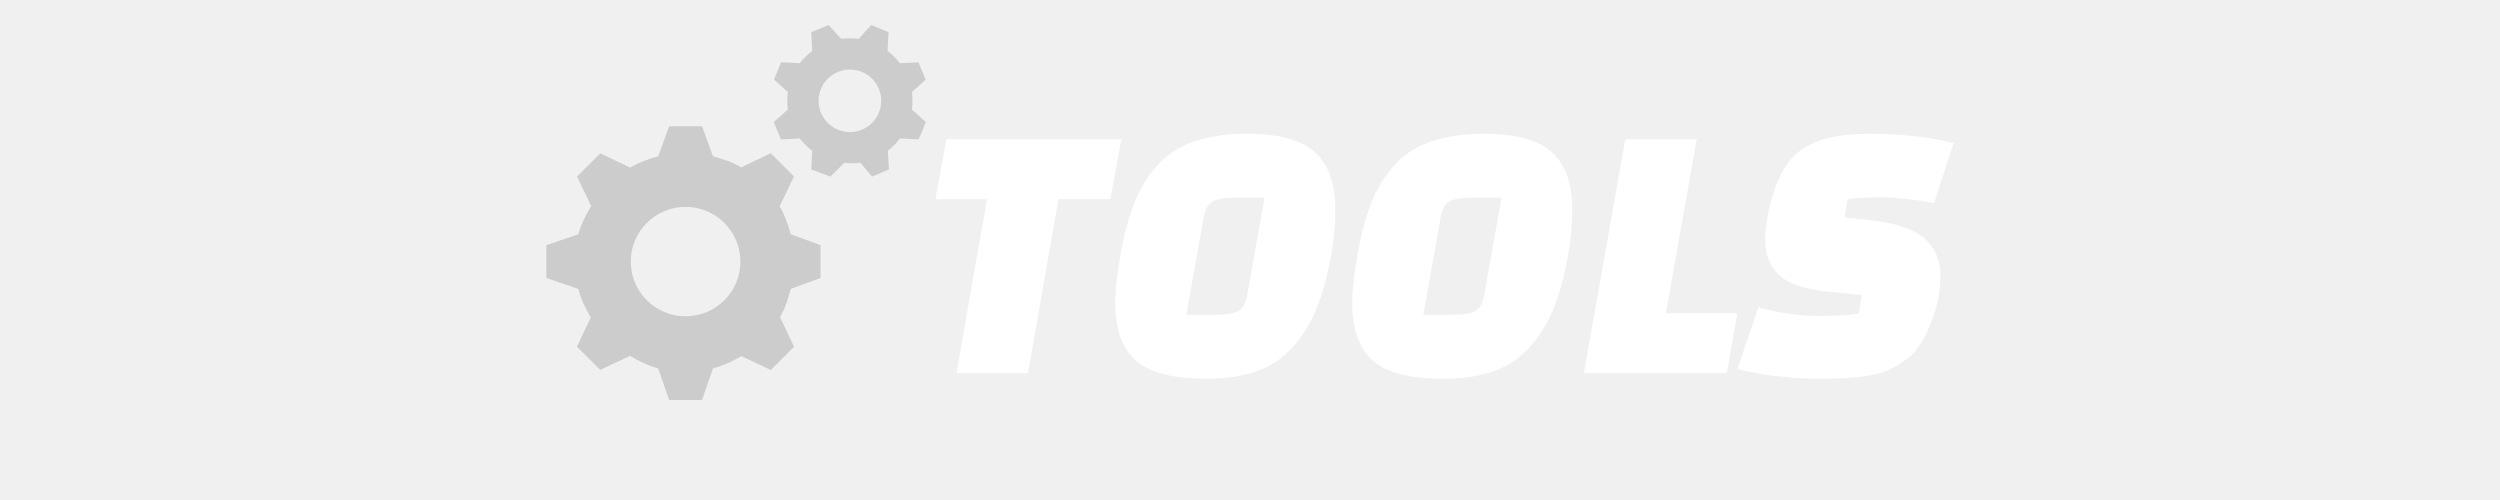
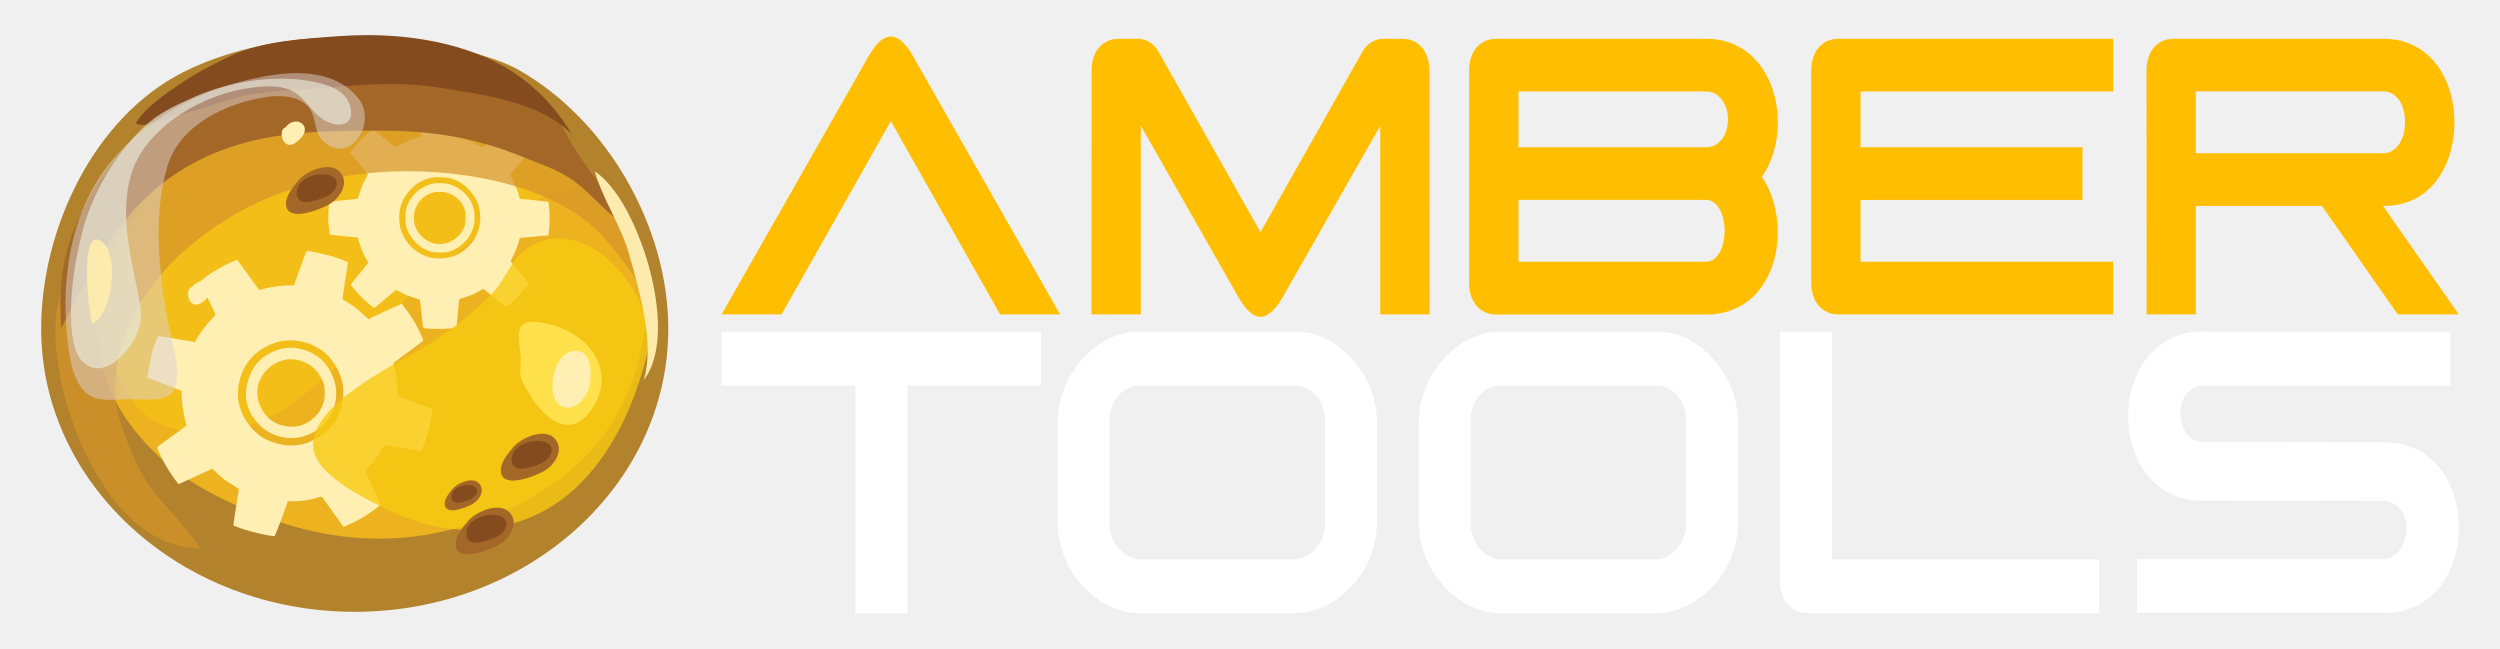
- <svg xmlns="http://www.w3.org/2000/svg" viewBox="0 0 200 40">
-   <path d="M 65.644 22.24 L 65.644 19.613 L 63.256 18.738 C 63.048 17.935 62.771 17.18 62.358 16.482 L 62.382 16.479 L 63.517 14.117 L 61.663 12.26 L 59.299 13.385 L 59.296 13.388 C 58.599 12.976 57.842 12.715 57.039 12.507 L 56.163 10.1 L 53.531 10.1 L 52.655 12.507 C 51.85 12.715 51.093 13.005 50.396 13.417 L 50.391 13.398 L 48.025 12.266 L 46.165 14.12 L 47.292 16.481 L 47.295 16.484 C 46.882 17.18 46.473 17.937 46.266 18.74 L 43.708 19.613 L 43.708 22.24 L 46.266 23.115 C 46.473 23.917 46.839 24.675 47.251 25.37 L 47.269 25.373 L 46.155 27.736 L 48.02 29.593 L 50.39 28.469 L 50.395 28.467 C 51.091 28.877 51.85 29.262 52.653 29.469 L 53.531 32 L 56.163 32 L 57.039 29.469 C 57.843 29.262 58.601 28.91 59.297 28.498 L 59.302 28.486 L 61.669 29.601 L 63.528 27.74 L 62.401 25.375 L 62.399 25.372 C 62.811 24.675 63.048 23.917 63.256 23.115 L 65.644 22.24 Z M 54.846 25.304 C 52.425 25.304 50.461 23.344 50.461 20.927 C 50.461 18.51 52.425 16.549 54.846 16.549 C 57.27 16.549 59.232 18.51 59.232 20.927 C 59.232 23.344 57.27 25.304 54.846 25.304 Z" style="fill: rgb(204, 204, 204);" />
-   <path d="M 74.053 6.37 L 73.478 4.984 L 71.989 5.058 C 71.703 4.679 71.373 4.349 71.003 4.072 L 71.004 4.069 L 71.083 2.576 L 69.694 2 L 68.691 3.111 L 68.691 3.113 C 68.232 3.049 67.761 3.044 67.293 3.111 L 66.289 2 L 64.9 2.574 L 64.978 4.067 C 64.6 4.352 64.27 4.686 63.991 5.056 L 63.99 5.055 L 62.493 4.978 L 61.92 6.364 L 63.03 7.364 L 63.033 7.366 C 62.98 7.795 62.958 8.297 63.024 8.765 L 61.903 9.77 L 62.479 11.157 L 63.982 11.075 C 64.267 11.454 64.606 11.782 64.976 12.059 L 64.976 12.062 L 64.9 13.555 L 66.423 14.129 L 67.559 13.018 L 67.559 13.016 C 67.853 13.07 68.355 13.083 68.824 13.018 L 69.761 14.129 L 71.116 13.555 L 71.022 12.062 C 71.401 11.778 71.724 11.442 72.001 11.073 L 72 11.074 L 73.493 11.151 L 74.068 9.763 L 72.955 8.764 L 72.951 8.762 C 73.017 8.304 73.013 7.837 72.948 7.369 L 74.053 6.37 Z M 68.95 10.376 C 67.672 10.903 66.208 10.298 65.678 9.021 C 65.147 7.745 65.755 6.283 67.033 5.754 C 68.312 5.225 69.777 5.831 70.307 7.107 C 70.836 8.385 70.228 9.847 68.95 10.376 Z" style="fill: rgb(204, 204, 204);" />
-   <path d="M 89.702 11.148 L 88.829 15.936 L 84.676 15.936 L 82.239 29.85 L 76.522 29.85 L 78.959 15.936 L 74.837 15.936 L 75.71 11.148 L 89.702 11.148 Z M 96.292 17.402 L 94.908 25.182 L 97.284 25.182 C 98.067 25.182 98.649 25.089 99.03 24.903 C 99.411 24.71 99.662 24.274 99.782 23.596 L 101.166 15.816 L 98.759 15.816 C 97.996 15.816 97.425 15.909 97.044 16.096 C 96.663 16.288 96.412 16.724 96.292 17.402 Z M 99.752 10.699 C 102.3 10.699 104.115 11.195 105.198 12.185 C 106.281 13.17 106.823 14.689 106.823 16.744 C 106.823 18.798 106.495 20.95 105.84 23.197 C 105.191 25.438 104.158 27.18 102.741 28.423 C 101.33 29.673 99.263 30.299 96.542 30.299 C 93.827 30.299 91.928 29.807 90.845 28.823 C 89.762 27.833 89.22 26.309 89.22 24.254 C 89.22 23.277 89.361 21.987 89.641 20.384 C 89.922 18.775 90.294 17.389 90.755 16.225 C 91.216 15.055 91.838 14.041 92.62 13.183 C 94.125 11.527 96.502 10.699 99.752 10.699 Z M 115.249 17.402 L 113.864 25.182 L 116.241 25.182 C 117.024 25.182 117.606 25.089 117.987 24.903 C 118.368 24.71 118.618 24.274 118.739 23.596 L 120.123 15.816 L 117.716 15.816 C 116.953 15.816 116.382 15.909 116 16.096 C 115.62 16.288 115.369 16.724 115.249 17.402 Z M 118.709 10.699 C 121.257 10.699 123.072 11.195 124.155 12.185 C 125.238 13.17 125.78 14.689 125.78 16.744 C 125.78 18.798 125.452 20.95 124.797 23.197 C 124.148 25.438 123.115 27.18 121.698 28.423 C 120.287 29.673 118.22 30.299 115.499 30.299 C 112.784 30.299 110.885 29.807 109.802 28.823 C 108.719 27.833 108.177 26.309 108.177 24.254 C 108.177 23.277 108.318 21.987 108.598 20.384 C 108.879 18.775 109.251 17.389 109.712 16.225 C 110.173 15.055 110.795 14.041 111.577 13.183 C 113.082 11.527 115.459 10.699 118.709 10.699 Z M 138.989 25.062 L 138.146 29.85 L 126.712 29.85 L 130.022 11.148 L 135.739 11.148 L 133.272 25.062 L 138.989 25.062 Z M 138.989 29.521 L 140.674 24.584 C 142.359 25.042 143.903 25.272 145.308 25.272 C 146.712 25.272 147.845 25.212 148.708 25.092 L 148.948 23.596 L 146.451 23.356 C 144.546 23.177 143.194 22.749 142.399 22.07 C 141.609 21.391 141.215 20.434 141.215 19.197 C 141.215 18.659 141.276 18.06 141.396 17.402 C 141.858 14.848 142.693 13.093 143.903 12.136 C 145.12 11.178 147.003 10.699 149.55 10.699 C 152.098 10.699 154.345 10.948 156.291 11.447 L 154.726 16.235 C 152.981 15.936 151.577 15.786 150.513 15.786 C 149.45 15.786 148.548 15.836 147.805 15.936 L 147.564 17.402 L 149.581 17.611 C 151.627 17.831 153.081 18.316 153.944 19.067 C 154.806 19.812 155.238 20.813 155.238 22.07 C 155.238 23.346 154.957 24.663 154.395 26.02 C 154.114 26.718 153.806 27.303 153.472 27.775 C 153.144 28.241 152.723 28.636 152.209 28.962 C 151.7 29.294 151.236 29.544 150.814 29.71 C 150.393 29.883 149.862 30.009 149.219 30.089 C 148.277 30.229 147.123 30.299 145.759 30.299 C 143.272 30.299 141.015 30.039 138.989 29.521 Z" style="fill: rgb(255, 255, 255); white-space: pre;" />
+ <svg xmlns="http://www.w3.org/2000/svg" id="a" viewBox="0 0 522.3 135.45">
+   <g>
+     <path fill="#b2832c" d="M108.23,14.54c18.61,10.44,31.39,32.91,31.39,54.14,0,32.67-29.33,59.14-65.51,59.14S8.6,101.35,8.6,68.68c0-20.88,11.02-44.2,29.72-53.62,25.2-12.7,59.89-6.13,69.91-.52Z" />
+     <path fill="#ecb21f" d="M103.72,24.53c11.09,4.38,20.71,15.03,28,24.27,6.89,8.73,2.72,26.88-1.87,36.03-5.47,10.92-15.47,18.42-26.64,22.88-17.48,6.97-33.74,6.16-50.95-.91-10.41-4.27-18.7-9.3-25.44-18.64-7.48-10.38-7.89-23.61-3.37-35.29,4.89-12.64,13-20.84,25.62-25.46,11.67-4.27,24.93-7.69,37.44-6.94,6.04,.36,11.73,1.9,17.21,4.06Z" />
+     <path fill="#f3be18" d="M105.08,24.07c8.12,3.2,12.43,8.76,18.12,14.95-11.66-.53-26.2,12.36-34.18,19.54-9.46,8.52-18.21,18.75-28.55,26.15-7.57,5.41-19.39,7.82-27.76,3.42-11.38-5.99-11.89-25.41-7.9-35.73,4.89-12.64,13-20.84,25.61-25.47,11.67-4.27,24.94-7.68,37.44-6.94,6.04,.36,11.73,1.91,17.21,4.07Z" />
+     <path fill="#ffefb2" d="M90.35,22.48c-1.42,.13-1.76,.17-1.85,.2-.15,.06-.47,2.81-.59,5.03l-.05,.9-.77,.19c-.42,.11-1.01,.29-1.3,.41-.74,.3-2.36,1.08-2.78,1.34-.2,.12-.37,.22-.39,.22-.02,0-1.06-.84-2.3-1.86s-2.31-1.88-2.35-1.9c-.17-.07-1.6,1.15-2.67,2.26-1.03,1.06-2.21,2.53-2.12,2.64,.3,.4,1.45,1.81,2.43,2.99,.66,.79,1.23,1.48,1.25,1.53,.03,.06-.06,.27-.24,.55-.47,.74-1.02,1.9-1.26,2.65-.13,.39-.3,.92-.39,1.2-.09,.27-.17,.55-.17,.6,0,.08-.13,.11-.5,.15-2.73,.25-5.36,.55-5.43,.63-.22,.21-.36,3.02-.24,4.54,.08,1.06,.25,2.21,.32,2.28,.03,.04,2.09,.24,5.3,.54l.54,.05,.04,.29c.03,.16,.11,.43,.18,.61s.24,.68,.38,1.13c.27,.85,.84,2.05,1.31,2.75,.15,.23,.27,.46,.25,.51-.02,.05-.58,.74-1.25,1.54-1.85,2.21-2.44,2.96-2.38,3.05,.24,.42,1.37,1.74,2.16,2.54,1.04,1.05,2.67,2.41,2.75,2.3,.03-.04,.69-.6,1.48-1.25s1.75-1.45,2.14-1.78c.39-.34,.75-.64,.82-.69,.1-.08,.23-.03,.91,.36,.94,.53,2.09,1.01,3.21,1.31,.44,.12,.85,.25,.89,.27,.06,.04,.16,.76,.29,2.11,.21,2.05,.4,3.67,.45,3.82,.06,.15,2.17,.26,3.98,.22,1.44-.04,2.85-.17,2.96-.27,.01-.02,.14-1.26,.27-2.76,.14-1.5,.27-2.83,.29-2.95,.04-.27,.03-.26,1.24-.62,1.02-.3,2.37-.9,3.19-1.41,.33-.21,.63-.36,.67-.34,.04,.01,.47,.36,.95,.78,1.62,1.4,3.65,2.98,3.76,2.95,.19-.08,.97-.67,1.4-1.07,.9-.84,3.38-3.65,3.38-3.83,0-.02-.8-.99-1.76-2.15-.97-1.16-1.84-2.19-1.93-2.3l-.15-.19,.41-.8c.55-1.06,1.09-2.41,1.32-3.3l.18-.73,1.3-.12c.71-.06,2.06-.19,2.99-.27l1.69-.16,.04-.18c.09-.44,.18-1.53,.22-2.66,.06-1.66-.12-4.07-.31-4.19-.05-.03-1.38-.17-2.97-.32s-2.91-.28-2.94-.29-.08-.21-.13-.43c-.19-.96-.81-2.55-1.44-3.73l-.46-.85,.27-.32c.15-.18,.97-1.2,1.85-2.26,.87-1.06,1.6-1.97,1.63-2.02,.06-.08-.5-.79-1.42-1.82-1.02-1.13-3.37-3.16-3.53-3.04-.58,.44-2.67,2.14-3.41,2.76-.53,.43-.99,.83-1.06,.88-.08,.07-.38-.05-1.6-.67-1.07-.53-1.73-.81-2.28-.97-.42-.13-.84-.22-.92-.22-.18,0-.18,.02-.34-1.79-.12-1.34-.45-4.26-.48-4.28-.06-.06-.88-.16-1.76-.22-.91-.07-2.6-.08-3.18-.03Zm3.19,14.66c1.52,.25,2.99,1.06,4.27,2.33,1.25,1.25,2.02,2.62,2.35,4.21,.73,3.51-.69,6.99-3.64,8.93-1.34,.89-2.65,1.3-4.31,1.37-1.55,.07-2.72-.17-4.05-.82-1.67-.82-2.93-2.05-3.82-3.74-.67-1.28-.94-2.4-.93-4,0-1.97,.54-3.55,1.71-5.06,1.48-1.93,3.5-3.12,5.57-3.3,.78-.06,2.3-.03,2.87,.07Z" />
+     <path fill="#ffefb2" d="M90.35,38.38c-2.56,.56-4.64,2.51-5.44,5.09-.18,.58-.19,.71-.19,1.95,0,1.45,.03,1.67,.46,2.77,.46,1.18,1.65,2.65,2.79,3.42,.63,.43,1.5,.82,2.22,1,.9,.22,2.6,.22,3.43,0,.98-.27,1.69-.6,2.48-1.19,2.24-1.67,3.31-4.08,3.01-6.79-.19-1.75-.87-3.14-2.11-4.32-.94-.9-1.92-1.47-3.14-1.83-.83-.25-2.6-.3-3.51-.1Zm2.67,1.79c1.6,.34,3.08,1.46,3.76,2.85,.12,.25,.29,.71,.36,1.03,.13,.51,.15,.74,.12,1.65-.03,.92-.06,1.13-.24,1.65-.53,1.59-2.09,3-3.82,3.47-.53,.15-2.03,.17-2.51,.04-1.03-.28-1.87-.77-2.62-1.52-.32-.31-.67-.74-.81-.96-1.55-2.61-.74-6.03,1.81-7.55,.52-.3,1.3-.61,1.82-.69,.53-.09,1.62-.07,2.11,.04Z" />
+     <path fill="#ffefb2" d="M63.86,52.9c-.53,1.34-1.13,3-1.76,4.76l-.69,1.95h-.85c-1.62,0-4.08,.33-5.52,.74-.49,.14-.9,.25-.92,.23,0-.01-.25-.36-.54-.76-.98-1.4-3.99-5.53-4.03-5.53-.07,0-1.27,.48-1.53,.62-.15,.08-.52,.25-.81,.39-.29,.13-.84,.43-1.23,.66-.39,.22-1.04,.61-1.45,.85-.74,.43-1.75,1.16-2.39,1.72l-.32,.29,.84,1.81c.47,1,1.2,2.57,1.62,3.49l.78,1.67-.53,.54c-1.37,1.4-3.03,3.58-3.59,4.73-.11,.22-.22,.4-.26,.4-.03,0-1.02-.17-2.21-.38-2.3-.41-5.41-.9-5.44-.87-.06,.06-.72,1.74-.98,2.47-.36,1.02-.95,3.91-1.19,5.88l-.04,.35,3.56,1.37,3.56,1.37v.67c.04,1.2,.18,2.67,.32,3.42,.08,.41,.19,.99,.25,1.28,.06,.3,.18,.81,.27,1.14,.1,.33,.18,.64,.18,.7,0,.05-.65,.56-1.45,1.13-.81,.57-2.19,1.57-3.09,2.23-1.46,1.06-1.62,1.21-1.59,1.35,.15,.62,1.51,3.25,2.42,4.7,.52,.81,1.56,2.31,1.85,2.65l.21,.24,1.23-.57c1.2-.57,5.15-2.37,5.57-2.56l.21-.1,.95,.88c1.18,1.11,1.77,1.55,3.37,2.53,.97,.59,1.27,.81,1.26,.91,0,.07-.15,.99-.33,2.05-.31,1.86-.81,5.24-.81,5.41,0,.05,.11,.13,.23,.18,1.58,.63,2.98,1.06,5.01,1.54,1.35,.32,3.31,.66,3.38,.58,.13-.14,1.83-4.61,2.49-6.5l.27-.79h1.06c1.83,0,3.13-.18,4.98-.71,.85-.24,1.02-.27,1.1-.19,.05,.06,1.07,1.48,2.28,3.18s2.2,3.09,2.21,3.1c.02,.03,.64-.26,2.53-1.19,.78-.39,1.7-.91,2.42-1.38,1.02-.67,2.32-1.63,2.67-1.97,.13-.11,.11-.18-.57-1.69-.39-.86-1.11-2.45-1.61-3.53l-.91-1.95,.82-.88c1.12-1.19,2.14-2.58,2.84-3.86,.18-.34,.35-.62,.38-.64s.67,.08,1.41,.2c3.91,.66,6.18,1.02,6.26,.99,.15-.06,1.25-3.17,1.55-4.39,.06-.25,.14-.53,.18-.61,.06-.15,.51-2.67,.59-3.33l.04-.33-.34-.15c-.43-.2-3.36-1.3-5.35-2.03l-1.6-.58v-1.09c0-1.25-.07-1.97-.29-3.14-.13-.69-.47-2.2-.6-2.63-.03-.08,.31-.36,1.32-1.08,1.52-1.09,4.87-3.58,4.92-3.68,.05-.08-.43-1.2-1-2.34-.81-1.63-1.86-3.28-2.97-4.67l-.54-.68-.93,.41c-1.29,.57-3.36,1.52-4.81,2.22l-1.21,.59-.94-.89c-.99-.94-2.2-1.88-3-2.35-.42-.25-1.28-.81-1.46-.96-.03-.03,.08-.86,.23-1.86,.78-5,.92-5.85,.9-5.87-.01,0-.51-.2-1.11-.43-1.26-.49-2.79-1-3.02-1-.08,0-.33-.06-.55-.13-.56-.2-3.42-.77-3.82-.78-.11,0-.18,.11-.34,.5Zm-1.27,18.36c1.93,.34,3.95,1.29,5.4,2.54,1.72,1.48,3.22,4.19,3.63,6.55,.15,.89,.14,2.43-.03,3.42-.31,1.79-1.08,3.68-2,4.89-1.62,2.15-4.42,3.84-7.14,4.31-.8,.13-2.34,.13-3.18,0-1.6-.26-3.4-.91-4.52-1.63-2.49-1.61-4.34-4.38-4.91-7.36-.17-.89-.17-2.51,0-3.47,.63-3.56,2.3-6.03,5.33-7.88,.8-.49,2.05-.99,3.01-1.23,1.35-.32,3.07-.37,4.41-.13Z" />
+     <path fill="#ffefb2" d="M60.07,72.67c-1.51,.18-2.36,.43-3.61,1.08-2.45,1.27-3.91,3.11-4.66,5.87-.35,1.29-.41,1.69-.41,2.74,0,.99,.11,1.76,.39,2.6,.17,.52,.76,1.81,.83,1.81,.02,0,.24,.29,.47,.64,1.04,1.56,2.49,2.72,4.26,3.42,3.54,1.39,7.26,.66,10.06-1.96,1.26-1.18,2.3-3.05,2.65-4.77,.48-2.4,.08-4.65-1.21-6.82-1.39-2.35-3.21-3.67-6.01-4.36-.94-.23-2.04-.33-2.77-.24Zm2.42,2.62c2.18,.55,3.72,1.83,4.77,3.96,.48,.99,.58,1.5,.58,2.86s-.11,1.89-.63,2.97c-.39,.81-.78,1.37-1.37,1.95-2.03,2-4.39,2.58-7.17,1.76-1.81-.53-3.23-1.77-4.17-3.63s-.97-4.01-.23-5.71c.74-1.65,2.02-2.97,3.68-3.75,1.52-.71,2.86-.83,4.54-.41Z" />
+     <path fill="#d49429" fill-opacity="0.71" d="M103.72,25.44c9.52,3.75,16.56,11.19,23.35,18.55,6.24,6.77,8.22,10.53,10.08,19.73-5.36-6.1-8.9-13.41-15.67-18.27-6.96-4.99-15.83-7.58-24.21-8.81-16.54-2.43-35.13,.11-49.54,8.96-12.5,7.68-23.21,19.52-23.66,34.95-.17,5.74,2.21,11.2,4.52,16.37,3.24,7.21,9.32,11.28,13.19,17.67-19.23-.1-30.21-29.65-30.21-45.06,0-20.58,20.07-34.83,37.49-41.2,11.67-4.27,24.93-7.69,37.44-6.94,6.04,.36,11.73,1.9,17.21,4.07Z" />
+     <path fill="#f7c911" fill-opacity="0.8" d="M126.28,53.57c6.27,4.97,10.57,13.88,8.88,20.61-3.74,14.89-12.14,30.82-28.07,35.19-9.64,2.64-18.07,1.13-27.09-3.36-4.25-2.11-14.02-6.92-14.56-12.45-.92-9.4,18.88-18.18,24.98-22.18,4.46-2.92,9.23-6.6,12.82-10.54,2.24-2.46,3.71-6.58,6.33-8.56,5.47-4.13,11.72-2.67,16.72,1.28Z" />
+     <path fill="#a36828" d="M15.4,48.11c-2.67,6.49-3.08,13.5-2.62,20.45,7.17-14.21,13.46-27.18,28.45-34.91,12.12-6.25,24.95-6.36,38.33-6.36,10.62,0,19.78,1.44,29.56,5.46,3.74,1.54,7.51,2.67,10.81,5.07,3.8,2.77,6.65,6.81,10.73,9.17-2.74-5.69-7.06-10.37-10.43-15.67-2.1-3.3-3.61-7.1-6.07-10.16-7.72-9.58-19.8-6.46-30.33-6.02-14.91,.61-31.04-3.24-44.5,4.87-10.81,6.51-19.13,16.45-23.92,28.1Z" />
+     <path fill="#844b1f" d="M95.89,9.96c4.78,1.43,9.29,3.51,13.11,6.38,4.4,3.31,7.67,7.06,10.5,11.76-6.5-6.92-19.15-8.41-28-9.82-7.15-1.14-14.39-.76-21.61-.08-5.93,.56-11.75,.48-17.62,1.57-4.82,.89-9.28,2.92-14.03,3.99-1.93,.44-8.32,3.35-9.86,1.97,1.76-3.13,6.32-6.22,9.3-8.24,3.35-2.27,6.86-4.1,10.53-5.82,6.77-3.17,15.59-3.62,22.95-4.14,7.84-.55,16.68,.02,24.72,2.42Z" />
+     <path fill="#fdebae" d="M135.92,57.02c1.61,6.4,2.97,16.61-1.42,22.37,2.34-7.63-.93-18.59-2.99-26.03-1.71-6.18-5.55-11.55-7.24-17.56,5.89,3.99,9.98,14.56,11.65,21.21Z" />
+     <path fill="#ddd2d3" fill-opacity="0.5" d="M55.33,20.31c2.79-.45,6.44-.42,8.68,1.59,2.36,2.14,1.3,5.53,3.49,7.57,5.61,5.22,11.37-3.75,7.44-8.82-4.58-5.92-12.73-5.94-19.45-4.74-11.74,2.09-23.06,7.6-31.14,16.49-9.11,10-11.64,24.4-10.35,37.59,.35,3.64,.94,9.05,3.7,11.83,2.17,2.19,5.56,1.74,8.5,1.58,2.45-.14,6.57,.55,8.8-.61,4-2.07,.93-11.2,.24-14.85-1.98-10.46-3.37-22.75-.29-33.15,2.57-8.68,12.2-13.17,20.39-14.48Z" />
+     <path fill="#e7e9dc" fill-opacity="0.66" d="M28.32,70.42c-1.44,2.96-5.43,7.46-9.08,6.36-3.09-.92-3.9-4.57-4.19-7.28-.71-6.6,.4-13.96,1.97-20.4,1.98-8.16,6.76-16.55,12.88-22.42,3.19-3.07,6.72-4.66,10.74-6.44,7.15-3.16,16.43-4.67,24.19-3.29,3.07,.54,7.25,1.64,8.28,5.09,1.23,4.11-2.26,4.91-5.44,3.02-2.6-1.55-4.07-4.95-6.91-6.22-2.9-1.29-7.22-.76-10.28-.18-9.38,1.76-20.42,8.48-23.15,18.03-2.36,8.27,.03,17.23,1.67,25.4,.64,3.18,.74,5.4-.68,8.32Z" />
+     <path fill="#fdebae" d="M21.05,50.32c4.07,2.63,2.43,15.51-1.82,17.35-.66-2.16-2.74-20.29,1.82-17.35Z" />
+     <g>
+       <path fill="#a36828" d="M68.54,42.82c2.36-1.22,4.68-4.6,2.41-6.96-2.12-2.2-6.9-.15-8.57,1.81-1.03,1.21-2.68,3.18-2.64,4.9,.1,3.99,6.72,1.34,8.8,.26Z" />
+       <path fill="#844b1f" d="M67.6,41.33c2.67-.92,4.2-4.1,.87-4.83-2.55-.55-6.84,1.02-6.47,4.14,.32,2.69,4,1.24,5.6,.69Z" />
+     </g>
+     <g>
+       <path fill="#a36828" d="M113.43,98.54c2.36-1.22,4.68-4.6,2.41-6.97-2.12-2.2-6.9-.14-8.57,1.81-1.04,1.22-2.68,3.18-2.64,4.9,.1,3.99,6.72,1.34,8.8,.26Z" />
+       <path fill="#844b1f" d="M112.5,97.05c2.66-.92,4.2-4.11,.87-4.83-2.55-.55-6.84,1.02-6.47,4.14,.32,2.68,4,1.24,5.6,.69Z" />
+     </g>
+     <g>
+       <path fill="#a36828" d="M103.99,113.96c2.36-1.22,4.68-4.6,2.41-6.96-2.12-2.2-6.9-.15-8.57,1.8-1.04,1.22-2.68,3.18-2.64,4.9,.1,3.99,6.71,1.33,8.8,.26Z" />
+       <path fill="#844b1f" d="M103.06,112.47c2.66-.92,4.2-4.1,.87-4.83-2.55-.55-6.84,1.02-6.47,4.14,.32,2.68,4,1.24,5.6,.69Z" />
+     </g>
+     <g>
+       <path fill="#a36828" d="M98.52,105.42c1.51-.78,3-2.94,1.54-4.46-1.35-1.4-4.42-.09-5.48,1.15-.66,.78-1.71,2.04-1.69,3.14,.07,2.55,4.3,.85,5.62,.17Z" />
+       <path fill="#844b1f" d="M97.92,104.48c1.71-.59,2.69-2.63,.56-3.09-1.63-.35-4.38,.65-4.14,2.65,.21,1.72,2.56,.8,3.58,.45Z" />
+     </g>
+     <path fill="#ffe24b" d="M125.7,79.37c.09,3.48-3.02,9.3-6.92,9.39-4.32,.1-8.04-5.78-9.61-9.05-.89-1.85-.28-2.87-.39-4.89-.26-4.55-2.07-8.79,5.16-7.29,6.01,1.26,11.6,5.31,11.76,11.84Z" />
+     <path fill="#ffefb2" d="M122.94,81.36c-2.03,5.21-7.46,5.18-7.52-.63-.03-3.3,1.86-8.68,6.12-7.15,2.31,.83,2.08,6.04,1.4,7.79Z" />
+     <path fill="#ffefb2" d="M40.04,60.03c-1.66,.3-.55,6.03,3.04,2.43,2.89-2.9-.95-5.21-3.04-2.43" />
+     <path fill="#ffefb2" d="M59.61,26.64c-1.66,.31-.55,6.03,3.04,2.44,2.89-2.9-.95-5.22-3.04-2.44" />
+   </g>
+   <g>
+     <path fill="#fff" d="M150.75,80.53v-11.23h66.76v11.23h-27.92v47.57h-10.9v-47.57h-27.94Z" />
+     <path fill="#fff" d="M226.09,122.3c-1.63-1.78-2.89-3.83-3.79-6.14-.9-2.32-1.35-4.82-1.35-7.51v-19.91c0-2.69,.44-5.17,1.32-7.43,.88-2.27,2.15-4.34,3.82-6.22,1.66-1.88,3.5-3.31,5.52-4.3s4.21-1.49,6.58-1.49h32.26c2.37,0,4.57,.5,6.58,1.49s3.86,2.43,5.52,4.3c1.66,1.88,2.94,3.95,3.82,6.22,.88,2.27,1.32,4.75,1.32,7.43v19.91c0,2.69-.45,5.19-1.35,7.51-.9,2.32-2.16,4.36-3.79,6.14-.78,.85-1.63,1.64-2.55,2.35-.92,.71-1.89,1.33-2.92,1.84s-2.09,.91-3.2,1.19c-1.11,.28-2.26,.42-3.44,.42h-32.26c-1.18,0-2.33-.14-3.44-.42-1.11-.28-2.18-.68-3.2-1.19s-2-1.12-2.91-1.84c-.92-.71-1.77-1.5-2.55-2.35Zm5.74-12.62c0,.92,.18,1.82,.54,2.68,.36,.86,.84,1.62,1.43,2.29,.59,.67,1.27,1.2,2.03,1.61s1.56,.61,2.37,.61h32.26c.82,0,1.61-.2,2.37-.61s1.44-.94,2.03-1.61,1.06-1.43,1.43-2.29c.36-.86,.54-1.75,.54-2.68v-21.97c0-.99-.16-1.93-.49-2.8-.33-.88-.78-1.64-1.36-2.29s-1.25-1.16-2.03-1.53c-.78-.37-1.6-.56-2.49-.56h-32.26c-.88,0-1.71,.19-2.49,.56-.78,.37-1.45,.88-2.03,1.53s-1.03,1.41-1.36,2.29-.49,1.81-.49,2.8v21.97Z" />
+     <path fill="#fff" d="M301.53,122.3c-1.63-1.78-2.89-3.83-3.79-6.14-.9-2.32-1.35-4.82-1.35-7.51v-19.91c0-2.69,.44-5.17,1.32-7.43,.88-2.27,2.15-4.34,3.82-6.22,1.66-1.88,3.5-3.31,5.52-4.3s4.21-1.49,6.58-1.49h32.26c2.37,0,4.57,.5,6.58,1.49s3.86,2.43,5.52,4.3,2.94,3.95,3.82,6.22c.88,2.27,1.32,4.75,1.32,7.43v19.91c0,2.69-.45,5.19-1.35,7.51s-2.16,4.36-3.79,6.14c-.78,.85-1.63,1.64-2.55,2.35-.92,.71-1.89,1.33-2.92,1.84s-2.09,.91-3.2,1.19c-1.11,.28-2.26,.42-3.44,.42h-32.26c-1.18,0-2.33-.14-3.44-.42-1.11-.28-2.18-.68-3.2-1.19s-2-1.12-2.91-1.84c-.92-.71-1.77-1.5-2.55-2.35Zm5.74-12.62c0,.92,.18,1.82,.54,2.68,.36,.86,.84,1.62,1.43,2.29,.59,.67,1.27,1.2,2.03,1.61s1.56,.61,2.37,.61h32.26c.82,0,1.61-.2,2.37-.61s1.44-.94,2.03-1.61,1.06-1.43,1.43-2.29c.36-.86,.54-1.75,.54-2.68v-21.97c0-.99-.16-1.93-.49-2.8-.33-.88-.78-1.64-1.36-2.29s-1.25-1.16-2.03-1.53c-.78-.37-1.6-.56-2.49-.56h-32.26c-.88,0-1.71,.19-2.49,.56-.78,.37-1.45,.88-2.03,1.53s-1.03,1.41-1.36,2.29-.49,1.81-.49,2.8v21.97Z" />
+     <path fill="#fff" d="M382.73,116.86h55.84v11.24h-60.76c-.89,0-1.71-.16-2.44-.48-.73-.32-1.36-.78-1.89-1.38s-.93-1.31-1.22-2.13c-.29-.83-.43-1.74-.43-2.75v-52.06h10.9v47.56Z" />
+     <path fill="#fff" d="M460.23,69.3h51.71v11.23h-51.5c-.83,0-1.56,.17-2.17,.5-.61,.34-1.12,.78-1.53,1.34s-.7,1.19-.9,1.9c-.2,.71-.3,1.43-.29,2.17,0,.74,.11,1.47,.32,2.17,.21,.71,.51,1.34,.92,1.9,.41,.56,.92,1.01,1.53,1.34s1.32,.5,2.12,.5l37.66,.06c1.75,0,3.35,.23,4.8,.69s2.75,1.1,3.9,1.92c1.15,.82,2.16,1.79,3.03,2.91s1.58,2.34,2.15,3.66c.57,1.32,1,2.72,1.29,4.18,.28,1.46,.43,2.95,.43,4.46,.01,1.47-.12,2.93-.41,4.38-.29,1.45-.71,2.83-1.29,4.16-.57,1.32-1.29,2.55-2.15,3.69-.86,1.13-1.88,2.11-3.04,2.94-1.16,.83-2.47,1.48-3.92,1.95-1.45,.48-3.05,.71-4.79,.71h-51.6v-11.24h51.39c.82,0,1.54-.21,2.15-.64,.62-.43,1.13-.97,1.54-1.62,.41-.65,.72-1.37,.92-2.14,.21-.78,.31-1.51,.31-2.19,0-.63-.1-1.28-.31-1.94s-.51-1.26-.92-1.8c-.41-.53-.92-.97-1.54-1.31-.61-.34-1.33-.51-2.15-.51l-37.66-.06c-2.09,0-3.97-.33-5.64-.99-1.67-.66-3.13-1.55-4.38-2.69-1.25-1.13-2.29-2.45-3.12-3.96-.83-1.5-1.45-3.11-1.86-4.81-.41-1.7-.62-3.44-.62-5.23s.21-3.53,.63-5.23c.42-1.7,1.05-3.3,1.88-4.81s1.87-2.83,3.12-3.96,2.7-2.03,4.37-2.69c1.66-.66,3.53-.99,5.61-.99Z" />
+   </g>
+   <g>
+     <path fill="#ffbf00" d="M150.75,65.69l30.68-53.88c1.58-2.8,3.14-4.19,4.68-4.19s3.1,1.4,4.68,4.19l30.68,53.88h-12.53l-22.83-40.39-22.83,40.39h-12.53Z" />
+     <path fill="#ffbf00" d="M228.05,14.71c0-.99,.13-1.88,.4-2.69,.27-.81,.65-1.5,1.15-2.09s1.09-1.03,1.79-1.35c.69-.32,1.46-.47,2.31-.47h4.17c.4,0,.79,.06,1.19,.19,.39,.12,.77,.3,1.13,.52s.69,.5,.99,.81c.3,.32,.57,.66,.79,1.05l21.37,37.82,21.37-37.82c.22-.38,.49-.73,.79-1.05,.31-.32,.64-.59,1-.81s.73-.4,1.13-.52c.39-.12,.79-.19,1.19-.19h4.15c.84,0,1.61,.16,2.31,.47,.69,.32,1.29,.76,1.79,1.35s.88,1.28,1.15,2.09c.27,.81,.4,1.71,.4,2.69l.04,50.98h-10.3V26.29l-20.33,35.7c-.25,.44-.54,.9-.87,1.4s-.7,.95-1.1,1.36c-.4,.41-.83,.75-1.28,1.03-.46,.27-.94,.41-1.44,.41s-.97-.14-1.43-.41c-.46-.27-.89-.62-1.28-1.03-.4-.41-.76-.86-1.09-1.36s-.62-.96-.86-1.4l-20.35-35.74v39.44h-10.3l.04-50.98Z" />
+     <path fill="#ffbf00" d="M312.59,8.11h43.92c1.65,0,3.17,.23,4.54,.69,1.37,.46,2.61,1.09,3.72,1.9,1.11,.81,2.08,1.77,2.91,2.87,.83,1.1,1.53,2.3,2.08,3.59,.55,1.29,.97,2.65,1.25,4.07s.42,2.87,.42,4.32c0,2.07-.28,4.09-.83,6.05-.55,1.96-1.39,3.74-2.52,5.33,1.1,1.62,1.93,3.42,2.49,5.41,.56,1.99,.84,4.02,.85,6.09,0,1.44-.13,2.87-.4,4.29-.27,1.42-.68,2.77-1.22,4.04-.55,1.28-1.23,2.46-2.05,3.56-.82,1.1-1.79,2.04-2.9,2.84-1.11,.8-2.36,1.42-3.75,1.87s-2.93,.68-4.6,.68h-43.92c-.85,0-1.61-.16-2.31-.47-.69-.32-1.29-.76-1.79-1.35s-.88-1.28-1.15-2.09c-.27-.81-.4-1.71-.4-2.69V14.71c0-.99,.13-1.88,.4-2.69,.27-.81,.65-1.5,1.15-2.09s1.09-1.03,1.79-1.35c.69-.32,1.46-.47,2.31-.47Zm4.65,11v11.66h39.11c1.04,0,1.91-.29,2.6-.86,.69-.58,1.2-1.3,1.54-2.16,.34-.86,.51-1.8,.51-2.81s-.18-1.94-.53-2.81c-.35-.86-.87-1.58-1.56-2.16-.69-.58-1.54-.86-2.56-.86h-39.11Zm0,35.57h39.11c.66,0,1.23-.19,1.73-.56,.5-.37,.91-.86,1.24-1.46,.33-.6,.57-1.29,.74-2.07,.16-.77,.25-1.57,.25-2.37s-.08-1.6-.25-2.37c-.17-.77-.41-1.46-.74-2.07-.33-.6-.74-1.09-1.24-1.46-.5-.37-1.08-.56-1.73-.56h-39.11v12.91Z" />
+     <path fill="#ffbf00" d="M378.41,59.09V14.71c0-.99,.13-1.88,.4-2.69,.27-.81,.65-1.5,1.15-2.09s1.09-1.03,1.79-1.35c.69-.32,1.46-.47,2.31-.47h57.42v11h-52.77v11.66h46.37v11h-46.37v12.91h52.77v11h-57.42c-.85,0-1.61-.16-2.31-.47-.69-.32-1.29-.76-1.79-1.35s-.88-1.28-1.15-2.09c-.27-.81-.4-1.71-.4-2.69Z" />
+     <path fill="#ffbf00" d="M454.09,8.11h43.95c1.65,0,3.17,.23,4.53,.7s2.6,1.1,3.7,1.91c1.1,.81,2.05,1.77,2.87,2.88s1.49,2.31,2.03,3.61,.94,2.65,1.21,4.07c.27,1.42,.4,2.85,.39,4.29,0,1.47-.13,2.92-.4,4.36-.27,1.44-.68,2.81-1.21,4.1-.54,1.3-1.22,2.49-2.03,3.59-.82,1.1-1.77,2.05-2.86,2.85s-2.32,1.43-3.69,1.88c-1.37,.45-2.88,.68-4.53,.68h-.19l15.84,22.66h-12.76l-15.84-22.66h-26.35v22.66h-10.28l-.02-50.98c0-.99,.13-1.88,.4-2.69,.27-.81,.65-1.5,1.15-2.09s1.09-1.03,1.79-1.35c.69-.32,1.46-.47,2.31-.47Zm43.76,23.91c.76,0,1.43-.19,2.01-.56s1.06-.86,1.44-1.46c.39-.6,.68-1.29,.87-2.07s.29-1.57,.3-2.38c0-.81-.09-1.6-.27-2.37-.19-.77-.47-1.46-.85-2.07s-.86-1.09-1.44-1.46c-.58-.37-1.26-.56-2.05-.56h-39.11v12.91h39.11Z" />
+   </g>
</svg>
